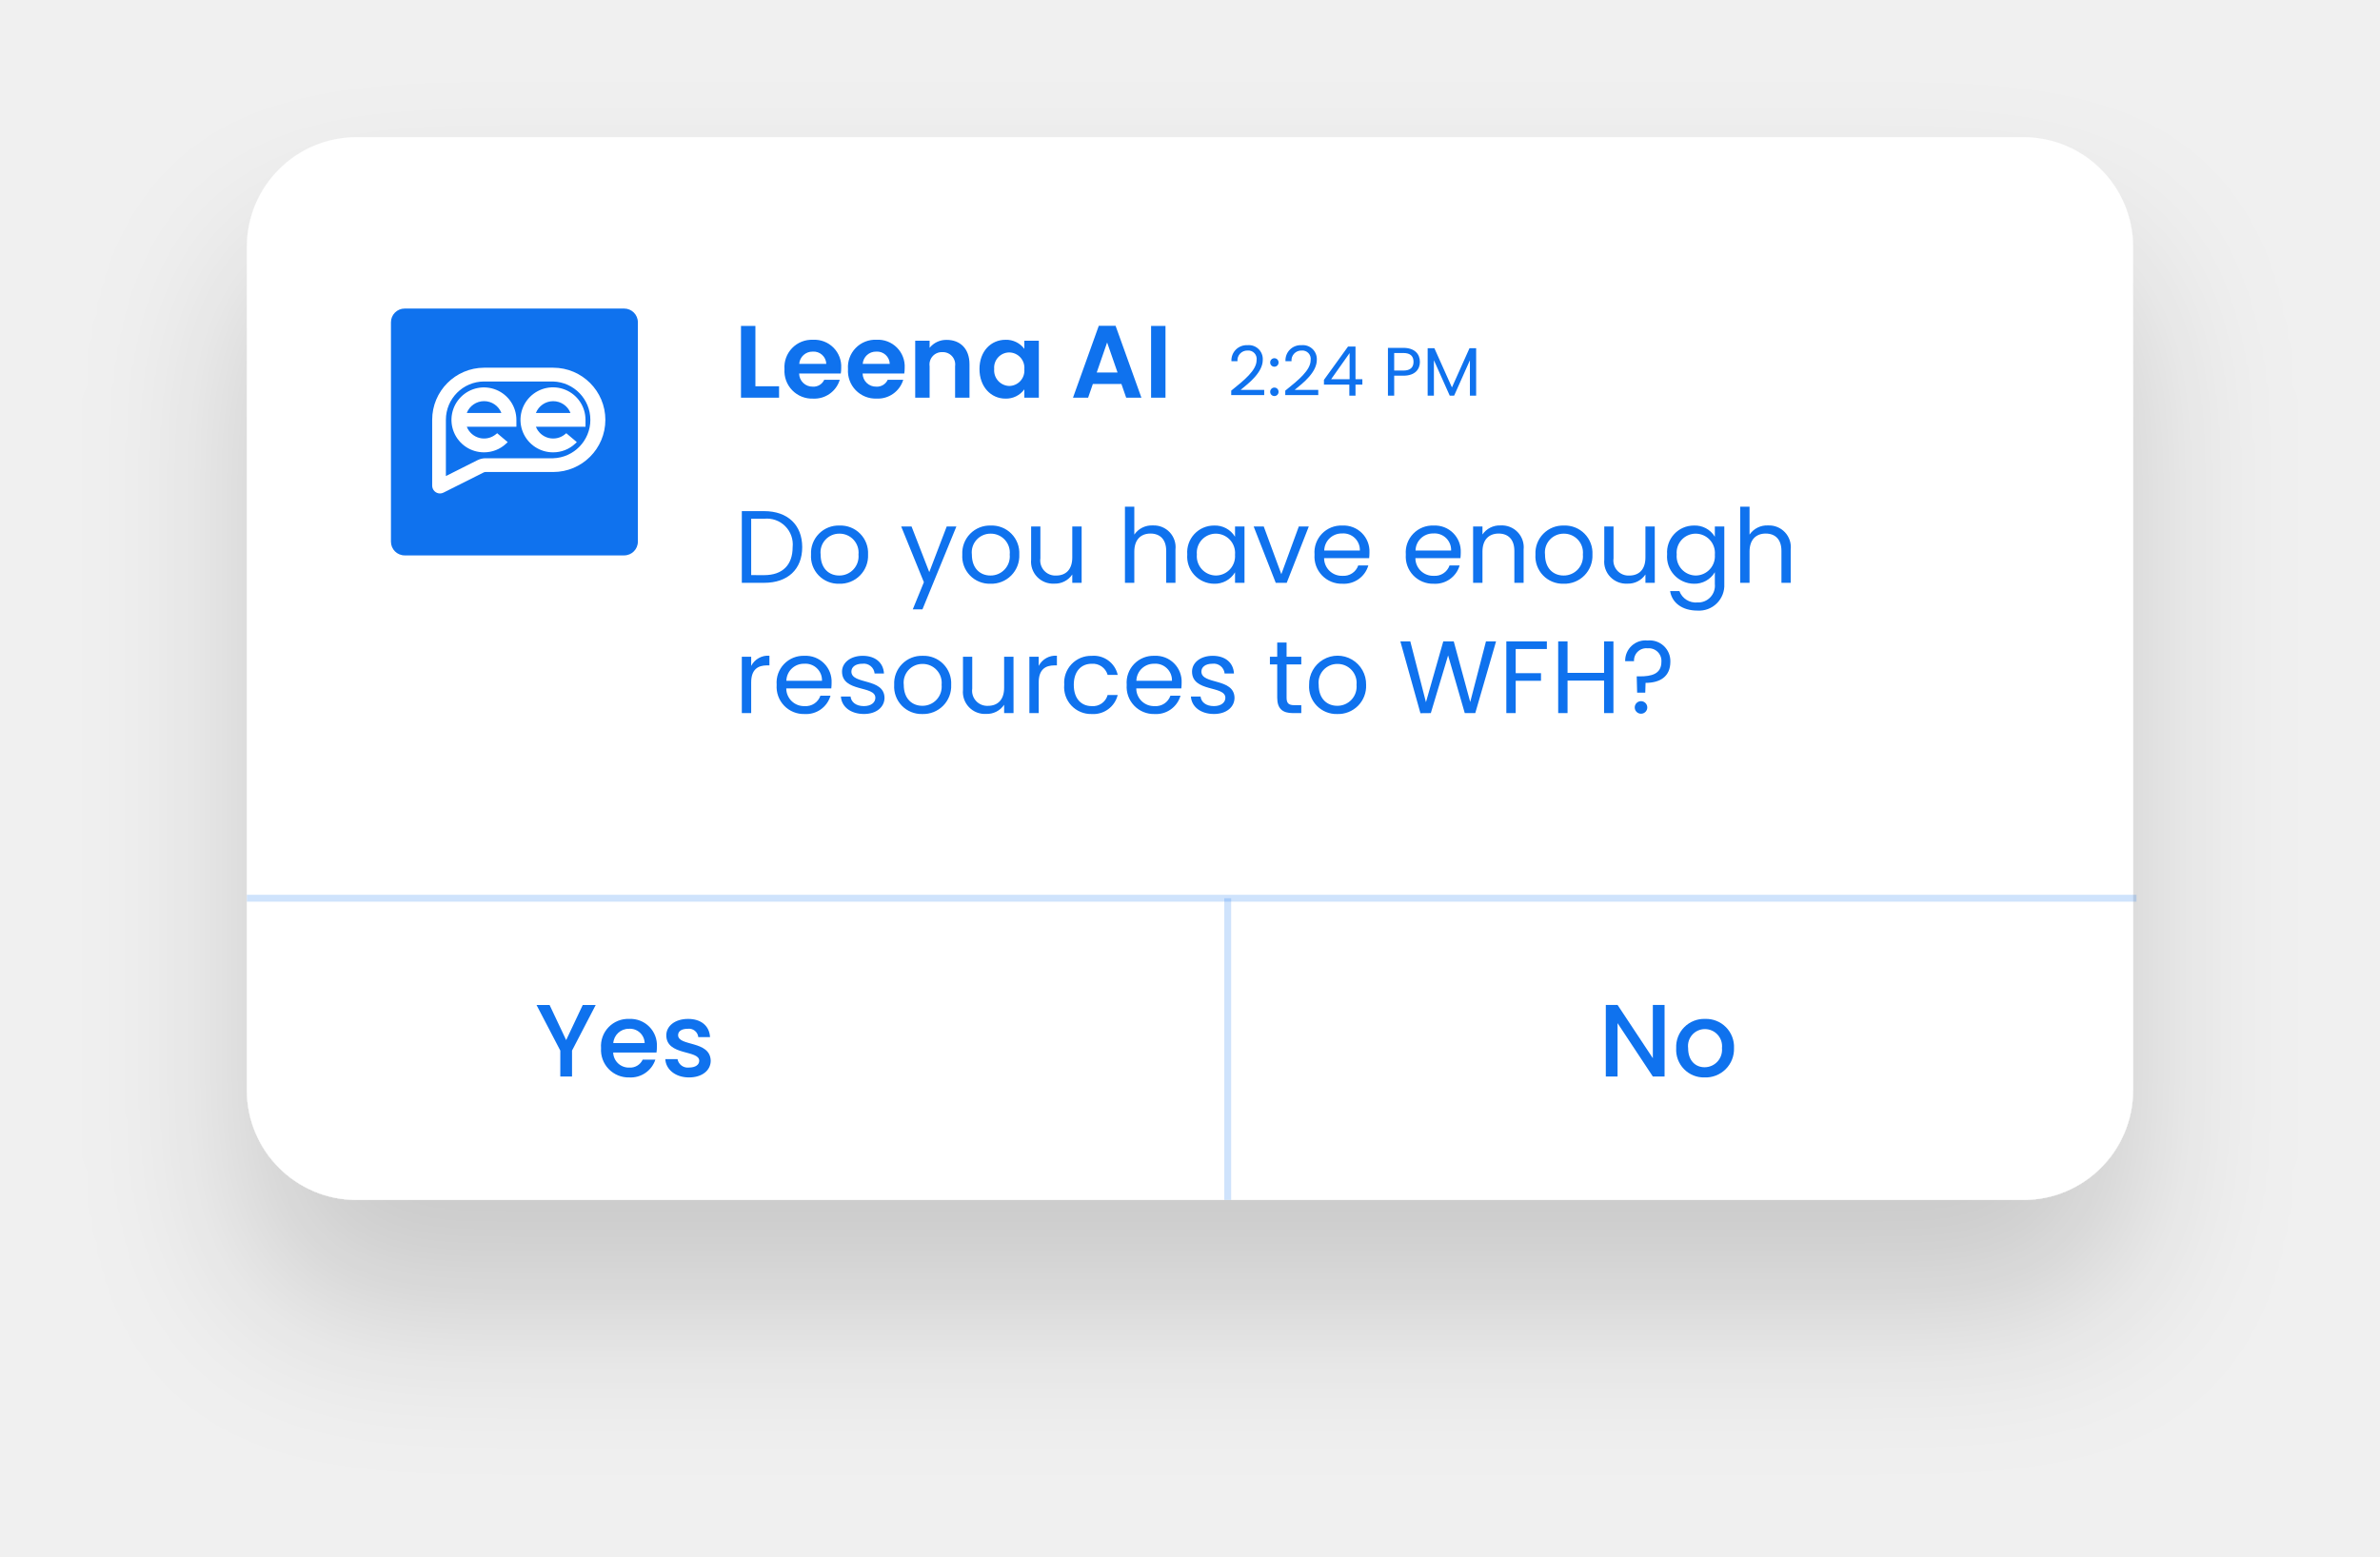
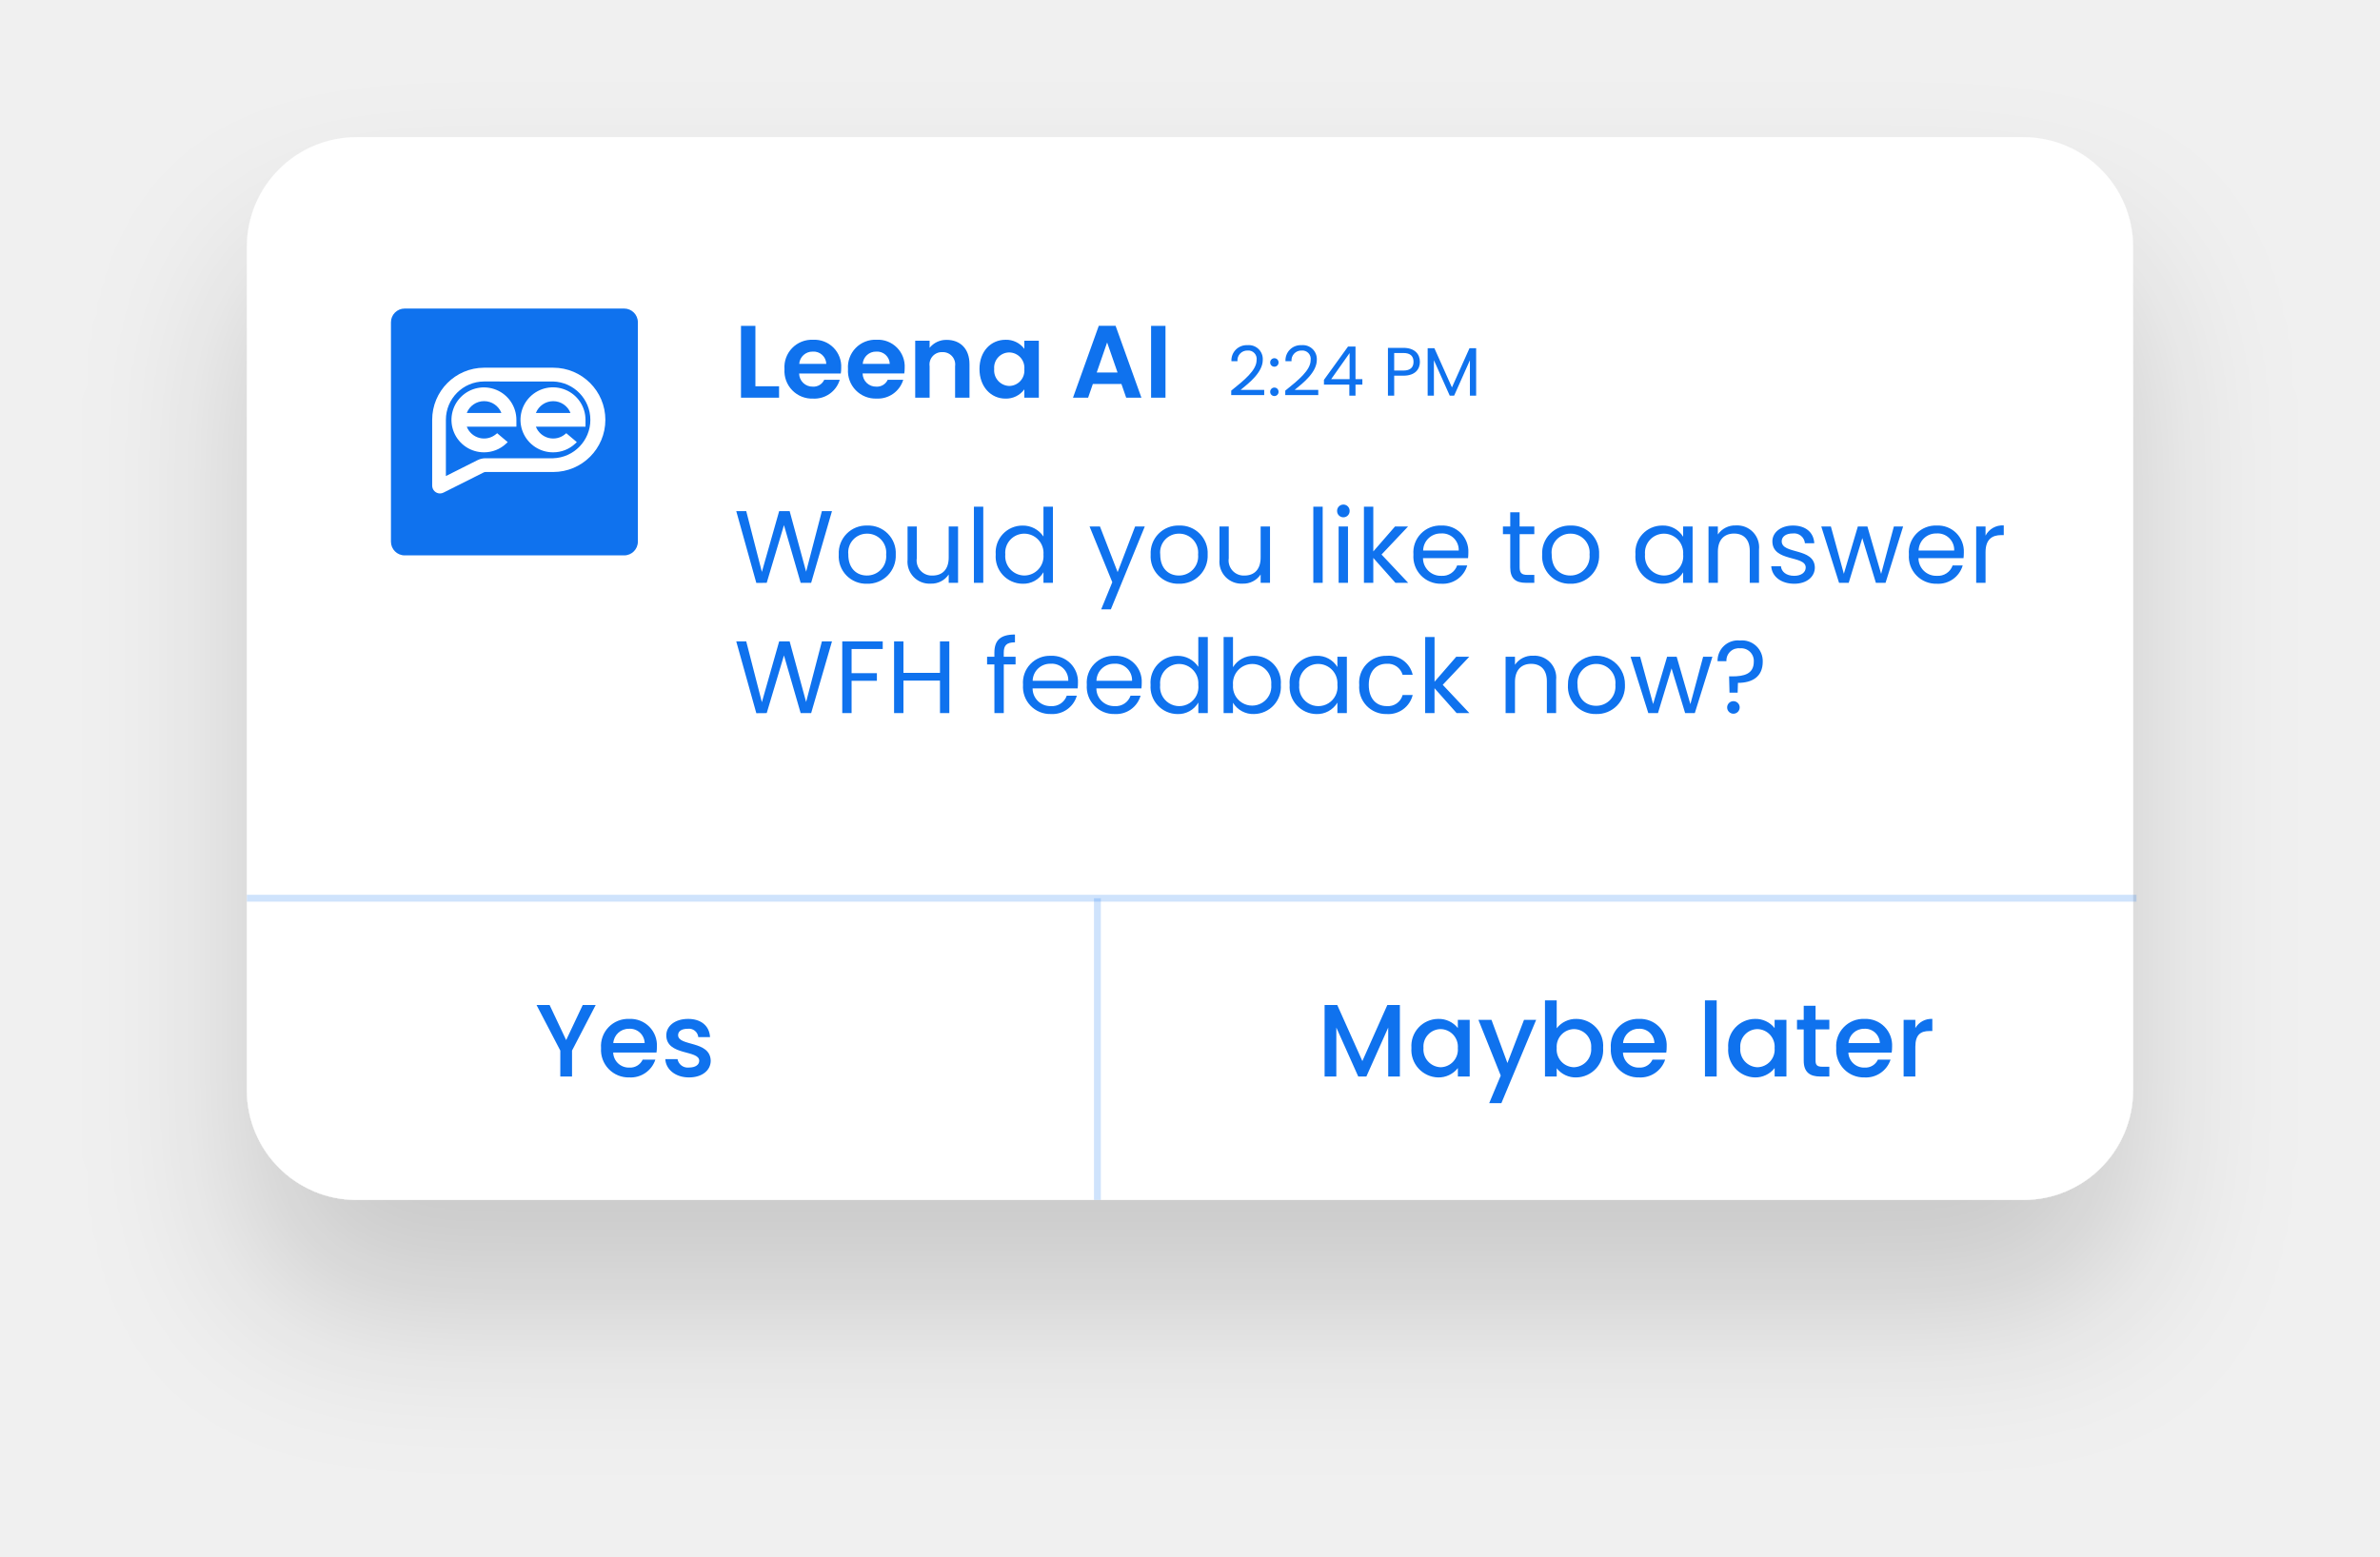
<svg xmlns="http://www.w3.org/2000/svg" width="347" height="227" viewBox="0 0 347 227">
  <defs>
    <filter id="a" x="0" y="0" width="347" height="227" filterUnits="userSpaceOnUse">
      <feOffset dy="16" input="SourceAlpha" />
      <feGaussianBlur stdDeviation="12" result="b" />
      <feFlood flood-opacity="0.161" />
      <feComposite operator="in" in2="b" />
      <feComposite in="SourceGraphic" />
    </filter>
  </defs>
-   <g transform="translate(36.357 2.362)">
+   <g transform="translate(36.357 2.361)">
    <g transform="matrix(1, 0, 0, 1, -36.36, -2.36)" filter="url(#a)">
      <rect width="275" height="155" rx="16" transform="translate(36 20)" fill="#fff" />
    </g>
-     <path d="M4.41-10.455H1.155V0H4.41C7.845,0,9.96-1.965,9.96-5.2S7.845-10.455,4.41-10.455ZM2.52-1.125v-8.22H4.41A3.771,3.771,0,0,1,8.565-5.2c0,2.55-1.425,4.08-4.155,4.08Zm17.04-3A4.012,4.012,0,0,0,15.4-8.355a4.02,4.02,0,0,0-4.155,4.23A3.991,3.991,0,0,0,15.345.135,4.076,4.076,0,0,0,19.56-4.125Zm-6.915,0A2.725,2.725,0,0,1,15.39-7.17a2.762,2.762,0,0,1,2.775,3.045,2.791,2.791,0,0,1-2.82,3.06C13.92-1.065,12.645-2.04,12.645-4.125ZM28.485-1.56,25.9-8.22H24.39L27.7-.09l-1.62,3.96h1.41l4.95-12.09h-1.41ZM41.61-4.125a4.012,4.012,0,0,0-4.155-4.23A4.02,4.02,0,0,0,33.3-4.125,3.991,3.991,0,0,0,37.4.135,4.076,4.076,0,0,0,41.61-4.125Zm-6.915,0A2.725,2.725,0,0,1,37.44-7.17a2.762,2.762,0,0,1,2.775,3.045,2.791,2.791,0,0,1-2.82,3.06C35.97-1.065,34.695-2.04,34.695-4.125ZM50.7-8.22H49.335V-3.7c0,1.77-.945,2.64-2.355,2.64a2.2,2.2,0,0,1-2.295-2.52V-8.22h-1.35V-3.4A3.207,3.207,0,0,0,46.71.12a3.022,3.022,0,0,0,2.625-1.335V0H50.7ZM57.015,0H58.38V-4.545c0-1.77.96-2.64,2.355-2.64S63.03-6.33,63.03-4.65V0h1.35V-4.845A3.171,3.171,0,0,0,61.1-8.37,3.093,3.093,0,0,0,58.38-7.035V-11.1H57.015ZM66.1-4.14A3.953,3.953,0,0,0,69.99.135,3.433,3.433,0,0,0,73.065-1.53V0h1.38V-8.22h-1.38v1.5A3.411,3.411,0,0,0,70-8.355,3.9,3.9,0,0,0,66.1-4.14Zm6.96.015a2.813,2.813,0,0,1-2.79,3.06A2.815,2.815,0,0,1,67.5-4.14a2.775,2.775,0,0,1,2.775-3.03A2.816,2.816,0,0,1,73.065-4.125ZM75.78-8.22,79,0H80.6L83.82-8.22H82.365l-2.55,6.96L77.25-8.22ZM88.665-7.2a2.412,2.412,0,0,1,2.6,2.49H86.07A2.546,2.546,0,0,1,88.665-7.2ZM92.5-2.535h-1.47a2.259,2.259,0,0,1-2.31,1.515,2.584,2.584,0,0,1-2.67-2.58h6.57a7.4,7.4,0,0,0,.045-.825,3.768,3.768,0,0,0-3.945-3.93,3.911,3.911,0,0,0-4.065,4.23A3.96,3.96,0,0,0,88.725.135,3.7,3.7,0,0,0,92.5-2.535ZM101.97-7.2a2.412,2.412,0,0,1,2.6,2.49h-5.19A2.546,2.546,0,0,1,101.97-7.2Zm3.84,4.665h-1.47a2.259,2.259,0,0,1-2.31,1.515A2.584,2.584,0,0,1,99.36-3.6h6.57a7.4,7.4,0,0,0,.045-.825,3.768,3.768,0,0,0-3.945-3.93,3.911,3.911,0,0,0-4.065,4.23A3.96,3.96,0,0,0,102.03.135,3.7,3.7,0,0,0,105.81-2.535ZM113.79,0h1.35V-4.845a3.189,3.189,0,0,0-3.36-3.525,3.037,3.037,0,0,0-2.64,1.32V-8.22h-1.365V0h1.365V-4.545c0-1.77.96-2.64,2.355-2.64s2.295.855,2.295,2.535Zm11.385-4.125a4.012,4.012,0,0,0-4.155-4.23,4.02,4.02,0,0,0-4.155,4.23,3.991,3.991,0,0,0,4.1,4.26A4.076,4.076,0,0,0,125.175-4.125Zm-6.915,0a2.725,2.725,0,0,1,2.745-3.045,2.762,2.762,0,0,1,2.775,3.045,2.791,2.791,0,0,1-2.82,3.06C119.535-1.065,118.26-2.04,118.26-4.125Zm16-4.095H132.9V-3.7c0,1.77-.945,2.64-2.355,2.64a2.2,2.2,0,0,1-2.295-2.52V-8.22H126.9V-3.4A3.207,3.207,0,0,0,130.275.12,3.022,3.022,0,0,0,132.9-1.215V0h1.365Zm1.8,4.08a3.956,3.956,0,0,0,3.9,4.275,3.435,3.435,0,0,0,3.06-1.68V.18a2.44,2.44,0,0,1-2.55,2.685A2.552,2.552,0,0,1,137.85,1.2H136.5c.27,1.755,1.815,2.85,3.975,2.85A3.685,3.685,0,0,0,144.4.18v-8.4h-1.38v1.5a3.388,3.388,0,0,0-3.06-1.635A3.9,3.9,0,0,0,136.065-4.14Zm6.96.015a2.813,2.813,0,0,1-2.79,3.06A2.815,2.815,0,0,1,137.46-4.14a2.775,2.775,0,0,1,2.775-3.03A2.816,2.816,0,0,1,143.025-4.125ZM146.715,0h1.365V-4.545c0-1.77.96-2.64,2.355-2.64s2.295.855,2.295,2.535V0h1.35V-4.845a3.171,3.171,0,0,0-3.285-3.525,3.093,3.093,0,0,0-2.715,1.335V-11.1h-1.365ZM2.52,14.53c0-1.9.99-2.49,2.3-2.49h.36V10.63A2.768,2.768,0,0,0,2.52,12.115V10.78H1.155V19H2.52Zm7.725-2.73a2.412,2.412,0,0,1,2.6,2.49H7.65A2.546,2.546,0,0,1,10.245,11.8Zm3.84,4.665h-1.47a2.259,2.259,0,0,1-2.31,1.515,2.584,2.584,0,0,1-2.67-2.58H14.2a7.4,7.4,0,0,0,.045-.825,3.768,3.768,0,0,0-3.945-3.93,3.911,3.911,0,0,0-4.065,4.23,3.96,3.96,0,0,0,4.065,4.26A3.7,3.7,0,0,0,14.085,16.465Zm7.875.3c-.06-2.94-4.83-1.875-4.83-3.825,0-.66.6-1.14,1.6-1.14a1.581,1.581,0,0,1,1.785,1.425h1.365c-.09-1.605-1.29-2.58-3.1-2.58s-3.015,1.035-3.015,2.295c0,3.06,4.86,1.995,4.86,3.825,0,.675-.6,1.215-1.68,1.215-1.155,0-1.86-.6-1.935-1.4H15.6c.09,1.5,1.44,2.55,3.36,2.55C20.775,19.135,21.96,18.115,21.96,16.765Zm9.72-1.89a4.012,4.012,0,0,0-4.155-4.23,4.02,4.02,0,0,0-4.155,4.23,3.991,3.991,0,0,0,4.095,4.26A4.076,4.076,0,0,0,31.68,14.875Zm-6.915,0A2.725,2.725,0,0,1,27.51,11.83a2.762,2.762,0,0,1,2.775,3.045,2.791,2.791,0,0,1-2.82,3.06C26.04,17.935,24.765,16.96,24.765,14.875Zm16-4.095H39.4V15.3c0,1.77-.945,2.64-2.355,2.64a2.2,2.2,0,0,1-2.295-2.52V10.78H33.4V15.6A3.207,3.207,0,0,0,36.78,19.12,3.022,3.022,0,0,0,39.4,17.785V19H40.77Zm3.675,3.75c0-1.9.99-2.49,2.295-2.49h.36V10.63a2.768,2.768,0,0,0-2.655,1.485V10.78H43.08V19h1.365Zm3.72.345a3.915,3.915,0,0,0,4.005,4.26,3.656,3.656,0,0,0,3.795-2.775h-1.47a2.205,2.205,0,0,1-2.325,1.62c-1.5,0-2.61-1.065-2.61-3.1,0-2.01,1.11-3.075,2.61-3.075a2.239,2.239,0,0,1,2.325,1.62h1.47a3.572,3.572,0,0,0-3.795-2.775A3.905,3.905,0,0,0,48.165,14.875ZM61.275,11.8a2.412,2.412,0,0,1,2.595,2.49H58.68A2.546,2.546,0,0,1,61.275,11.8Zm3.84,4.665h-1.47a2.259,2.259,0,0,1-2.31,1.515,2.584,2.584,0,0,1-2.67-2.58h6.57a7.4,7.4,0,0,0,.045-.825,3.768,3.768,0,0,0-3.945-3.93,3.911,3.911,0,0,0-4.065,4.23,3.96,3.96,0,0,0,4.065,4.26A3.7,3.7,0,0,0,65.115,16.465Zm7.875.3c-.06-2.94-4.83-1.875-4.83-3.825,0-.66.6-1.14,1.6-1.14a1.581,1.581,0,0,1,1.785,1.425h1.365c-.09-1.605-1.29-2.58-3.1-2.58-1.83,0-3.015,1.035-3.015,2.295,0,3.06,4.86,1.995,4.86,3.825,0,.675-.6,1.215-1.68,1.215-1.155,0-1.86-.6-1.935-1.4H66.63c.09,1.5,1.44,2.55,3.36,2.55C71.805,19.135,72.99,18.115,72.99,16.765Zm6.225-.015c0,1.65.825,2.25,2.28,2.25h1.23V17.845H81.72c-.84,0-1.14-.285-1.14-1.095V11.905h2.145V10.78H80.58V8.71H79.215v2.07H78.15v1.125h1.065Zm12.96-1.875a4.156,4.156,0,1,0-8.31,0,3.991,3.991,0,0,0,4.1,4.26A4.076,4.076,0,0,0,92.175,14.875Zm-6.915,0a2.725,2.725,0,0,1,2.745-3.045,2.762,2.762,0,0,1,2.775,3.045,2.791,2.791,0,0,1-2.82,3.06C86.535,17.935,85.26,16.96,85.26,14.875Zm14.835,4.14L101.61,19l2.52-8.415L106.56,19h1.53l3.03-10.455h-1.47l-2.295,8.835-2.4-8.835h-1.53L100.9,17.41l-2.28-8.865H97.17ZM112.62,19h1.365V14.29h3.69V13.18h-3.69V9.655h4.545V8.545h-5.91Zm14.25,0h1.365V8.545H126.87v4.59h-5.325V8.545H120.18V19h1.365V14.26h5.325Zm3.075-7.575h1.29A1.791,1.791,0,0,1,133.23,9.55a1.839,1.839,0,0,1,2,1.95c0,1.815-1.455,2.145-3.165,2.145h-.435l.06,2.37h1.185l.045-1.425c2.1,0,3.615-.9,3.615-3.09a3.016,3.016,0,0,0-3.315-3.09A2.963,2.963,0,0,0,129.945,11.425Zm3.225,6.735a.915.915,0,1,0-.9.93A.91.91,0,0,0,133.17,18.16Z" transform="translate(70.644 82.638)" fill="#0f72ee" />
    <path d="M1.035-10.47V0h5.55V-1.665H3.135V-10.47ZM11.49-6.72a1.846,1.846,0,0,1,1.98,1.785H9.525A1.93,1.93,0,0,1,11.49-6.72Zm3.945,4.11H13.17a1.712,1.712,0,0,1-1.665,1A1.944,1.944,0,0,1,9.51-3.525h6.075a4.908,4.908,0,0,0,.06-.81,3.9,3.9,0,0,0-4.1-4.11,3.993,3.993,0,0,0-4.17,4.29A4.025,4.025,0,0,0,11.55.135,3.862,3.862,0,0,0,15.435-2.61Zm5.31-4.11a1.846,1.846,0,0,1,1.98,1.785H18.78A1.93,1.93,0,0,1,20.745-6.72ZM24.69-2.61H22.425a1.712,1.712,0,0,1-1.665,1,1.944,1.944,0,0,1-1.995-1.92H24.84a4.909,4.909,0,0,0,.06-.81,3.9,3.9,0,0,0-4.095-4.11,3.993,3.993,0,0,0-4.17,4.29,4.025,4.025,0,0,0,4.17,4.29A3.862,3.862,0,0,0,24.69-2.61ZM32.25,0h2.1V-4.875c0-2.295-1.38-3.555-3.315-3.555a3.1,3.1,0,0,0-2.5,1.155V-8.31h-2.1V0h2.1V-4.59a1.8,1.8,0,0,1,1.875-2.055A1.8,1.8,0,0,1,32.25-4.59Zm3.555-4.185c0,2.6,1.68,4.32,3.78,4.32a3.277,3.277,0,0,0,2.76-1.35V0H44.46V-8.31H42.345v1.185A3.286,3.286,0,0,0,39.6-8.445C37.485-8.445,35.805-6.78,35.805-4.185Zm6.54.03A2.237,2.237,0,0,1,40.14-1.71a2.271,2.271,0,0,1-2.19-2.475A2.216,2.216,0,0,1,40.14-6.6,2.237,2.237,0,0,1,42.345-4.155ZM57.195,0h2.22L55.65-10.485H53.2L49.44,0h2.205l.69-2H56.5Zm-1.26-3.675H52.9l1.515-4.38ZM60.825,0h2.1V-10.47h-2.1Z" transform="translate(70.644 55.638)" fill="#0f72ee" />
    <path d="M.51-.08H5.32V-.84H1.88C3.17-1.89,5.11-3.42,5.11-5.22A2.034,2.034,0,0,0,2.87-7.36,2.215,2.215,0,0,0,.54-5.02h.88A1.429,1.429,0,0,1,2.88-6.58a1.221,1.221,0,0,1,1.33,1.4c0,1.48-1.8,2.92-3.7,4.45Zm6.9-.48a.606.606,0,0,0-.6-.62.611.611,0,0,0-.62.62.611.611,0,0,0,.62.62A.606.606,0,0,0,7.41-.56Zm0-4.28a.606.606,0,0,0-.6-.62.611.611,0,0,0-.62.62.611.611,0,0,0,.62.62A.606.606,0,0,0,7.41-4.84ZM8.39-.08H13.2V-.84H9.76c1.29-1.05,3.23-2.58,3.23-4.38a2.034,2.034,0,0,0-2.24-2.14A2.215,2.215,0,0,0,8.42-5.02H9.3a1.429,1.429,0,0,1,1.46-1.56,1.221,1.221,0,0,1,1.33,1.4c0,1.48-1.8,2.92-3.7,4.45ZM17.73,0h.9V-1.61h1V-2.4h-1V-7.16H17.54L14.03-2.3v.69h3.7ZM15.08-2.4l2.69-3.81V-2.4Zm9.19-1.26V-6.22h1.34c1.04,0,1.48.48,1.48,1.29,0,.78-.44,1.27-1.48,1.27Zm3.75-1.27c0-1.14-.77-2.04-2.41-2.04H23.36V0h.91V-2.91h1.34C27.34-2.91,28.02-3.87,28.02-4.93ZM29.15,0h.91V-5.17L32.37,0h.64l2.3-5.16V0h.91V-6.92h-.97L32.69-1.2,30.13-6.92h-.98Z" transform="translate(142.643 55.341)" fill="#0f72ee" />
    <line x2="275.5" transform="translate(-0.356 128.638)" fill="none" stroke="#0f72ee" stroke-width="1" opacity="0.2" />
-     <line y2="44" transform="translate(142.644 128.638)" fill="none" stroke="#0f72ee" stroke-width="1" opacity="0.2" />
+     <line y2="44" transform="translate(123.644 128.638)" fill="none" stroke="#0f72ee" stroke-width="1" opacity="0.2" />
    <path d="M3.69-3.78V0H5.4V-3.78l3.45-6.645H6.96L4.545-5.31,2.13-10.425H.225Zm9.99-3.18a2.146,2.146,0,0,1,2.31,2.085H11.415A2.251,2.251,0,0,1,13.68-6.96Zm3.87,4.5H15.7A2,2,0,0,1,13.755-1.3,2.274,2.274,0,0,1,11.4-3.495h6.315a5.275,5.275,0,0,0,.06-.84A3.854,3.854,0,0,0,13.755-8.4,3.958,3.958,0,0,0,9.63-4.14,4.01,4.01,0,0,0,13.755.135,3.777,3.777,0,0,0,17.55-2.46Zm8.07.15c-.09-2.985-4.755-2.055-4.755-3.72,0-.555.48-.93,1.4-.93a1.367,1.367,0,0,1,1.545,1.215h1.71c-.09-1.65-1.32-2.655-3.195-2.655-1.95,0-3.18,1.065-3.18,2.385,0,3.03,4.8,2.1,4.8,3.72,0,.57-.525.99-1.515.99a1.508,1.508,0,0,1-1.65-1.23H19c.075,1.5,1.47,2.67,3.45,2.67C24.4.135,25.62-.915,25.62-2.31Z" transform="translate(41.644 154.638)" fill="#0f72ee" />
-     <path d="M7.98-10.44v7.77L2.835-10.44H1.125V0h1.71V-7.785L7.98,0H9.69V-10.44Zm11.835,6.3A4.076,4.076,0,0,0,15.6-8.4a4.076,4.076,0,0,0-4.215,4.26A4.03,4.03,0,0,0,15.525.135,4.14,4.14,0,0,0,19.815-4.14Zm-6.69,0A2.462,2.462,0,0,1,15.57-6.915,2.5,2.5,0,0,1,18.06-4.14a2.546,2.546,0,0,1-2.535,2.79C14.235-1.35,13.125-2.265,13.125-4.14Z" transform="translate(196.644 154.638)" fill="#0f72ee" />
+     <path d="M3.27.015,4.785,0,7.3-8.415,9.735,0h1.53L14.3-10.455h-1.47L10.53-1.62l-2.4-8.835H6.6L4.08-1.59,1.8-10.455H.345ZM23.6-4.125a4.012,4.012,0,0,0-4.155-4.23,4.02,4.02,0,0,0-4.155,4.23,3.991,3.991,0,0,0,4.1,4.26A4.076,4.076,0,0,0,23.6-4.125Zm-6.915,0A2.725,2.725,0,0,1,19.425-7.17,2.762,2.762,0,0,1,22.2-4.125a2.791,2.791,0,0,1-2.82,3.06C17.955-1.065,16.68-2.04,16.68-4.125ZM32.685-8.22H31.32V-3.7c0,1.77-.945,2.64-2.355,2.64a2.2,2.2,0,0,1-2.3-2.52V-8.22H25.32V-3.4A3.207,3.207,0,0,0,28.695.12,3.022,3.022,0,0,0,31.32-1.215V0h1.365ZM34.995,0H36.36V-11.1H34.995Zm3.18-4.14a3.956,3.956,0,0,0,3.9,4.275,3.376,3.376,0,0,0,3.06-1.68V0h1.38V-11.1h-1.38v4.35a3.585,3.585,0,0,0-3.045-1.6A3.9,3.9,0,0,0,38.175-4.14Zm6.96.015a2.813,2.813,0,0,1-2.79,3.06A2.815,2.815,0,0,1,39.57-4.14a2.775,2.775,0,0,1,2.775-3.03A2.816,2.816,0,0,1,45.135-4.125ZM55.95-1.56,53.37-8.22H51.855L55.17-.09,53.55,3.87h1.41L59.91-8.22H58.5ZM69.075-4.125a4.012,4.012,0,0,0-4.155-4.23,4.02,4.02,0,0,0-4.155,4.23,3.991,3.991,0,0,0,4.1,4.26A4.076,4.076,0,0,0,69.075-4.125Zm-6.915,0A2.725,2.725,0,0,1,64.9-7.17,2.762,2.762,0,0,1,67.68-4.125a2.791,2.791,0,0,1-2.82,3.06C63.435-1.065,62.16-2.04,62.16-4.125ZM78.165-8.22H76.8V-3.7c0,1.77-.945,2.64-2.355,2.64a2.2,2.2,0,0,1-2.295-2.52V-8.22H70.8V-3.4A3.207,3.207,0,0,0,74.175.12,3.022,3.022,0,0,0,76.8-1.215V0h1.365ZM84.48,0h1.365V-11.1H84.48Zm3.69,0h1.365V-8.22H88.17Zm.705-9.555a.91.91,0,0,0,.9-.93.91.91,0,0,0-.9-.93.916.916,0,0,0-.93.93A.916.916,0,0,0,88.875-9.555ZM91.86,0h1.365V-3.63L96.45,0h1.86L94.425-4.125l3.87-4.095h-1.9L93.225-4.575V-11.1H91.86Zm11.22-7.2a2.412,2.412,0,0,1,2.6,2.49h-5.19A2.546,2.546,0,0,1,103.08-7.2Zm3.84,4.665h-1.47a2.259,2.259,0,0,1-2.31,1.515,2.584,2.584,0,0,1-2.67-2.58h6.57a7.4,7.4,0,0,0,.045-.825,3.768,3.768,0,0,0-3.945-3.93,3.911,3.911,0,0,0-4.065,4.23A3.96,3.96,0,0,0,103.14.135,3.7,3.7,0,0,0,106.92-2.535Zm6.27.285c0,1.65.825,2.25,2.28,2.25h1.23V-1.155h-1c-.84,0-1.14-.285-1.14-1.1V-7.095H116.7V-8.22h-2.145v-2.07H113.19v2.07h-1.065v1.125h1.065Zm12.96-1.875A4.012,4.012,0,0,0,122-8.355a4.02,4.02,0,0,0-4.155,4.23,3.991,3.991,0,0,0,4.1,4.26A4.076,4.076,0,0,0,126.15-4.125Zm-6.915,0A2.725,2.725,0,0,1,121.98-7.17a2.762,2.762,0,0,1,2.775,3.045,2.791,2.791,0,0,1-2.82,3.06C120.51-1.065,119.235-2.04,119.235-4.125Zm12.21-.015A3.953,3.953,0,0,0,135.33.135,3.433,3.433,0,0,0,138.4-1.53V0h1.38V-8.22H138.4v1.5a3.411,3.411,0,0,0-3.06-1.635A3.9,3.9,0,0,0,131.445-4.14Zm6.96.015a2.813,2.813,0,0,1-2.79,3.06A2.815,2.815,0,0,1,132.84-4.14a2.775,2.775,0,0,1,2.775-3.03A2.816,2.816,0,0,1,138.4-4.125ZM148.11,0h1.35V-4.845A3.189,3.189,0,0,0,146.1-8.37a3.037,3.037,0,0,0-2.64,1.32V-8.22H142.1V0h1.365V-4.545c0-1.77.96-2.64,2.355-2.64s2.295.855,2.295,2.535ZM157.6-2.235c-.06-2.94-4.83-1.875-4.83-3.825,0-.66.6-1.14,1.6-1.14a1.581,1.581,0,0,1,1.785,1.425h1.365c-.09-1.605-1.29-2.58-3.105-2.58S151.41-7.32,151.41-6.06c0,3.06,4.86,2,4.86,3.825,0,.675-.6,1.215-1.68,1.215-1.155,0-1.86-.6-1.935-1.395h-1.41c.09,1.5,1.44,2.55,3.36,2.55C156.42.135,157.6-.885,157.6-2.235ZM161.13,0h1.41l1.98-6.525L166.5,0h1.41l2.565-8.22h-1.35L167.265-1.3l-2-6.915h-1.395l-2.04,6.9-1.89-6.9h-1.4Zm14.19-7.2a2.412,2.412,0,0,1,2.6,2.49h-5.19A2.546,2.546,0,0,1,175.32-7.2Zm3.84,4.665h-1.47a2.259,2.259,0,0,1-2.31,1.515,2.584,2.584,0,0,1-2.67-2.58h6.57a7.4,7.4,0,0,0,.045-.825,3.768,3.768,0,0,0-3.945-3.93,3.911,3.911,0,0,0-4.065,4.23A3.96,3.96,0,0,0,175.38.135,3.7,3.7,0,0,0,179.16-2.535Zm3.33-1.935c0-1.9.99-2.49,2.295-2.49h.36V-8.37a2.768,2.768,0,0,0-2.655,1.485V-8.22h-1.365V0h1.365ZM3.27,19.015,4.785,19,7.3,10.585,9.735,19h1.53L14.3,8.545h-1.47l-2.3,8.835L8.13,8.545H6.6L4.08,17.41,1.8,8.545H.345ZM15.8,19H17.16V14.29h3.69V13.18H17.16V9.655H21.7V8.545H15.8Zm14.25,0H31.41V8.545H30.045v4.59H24.72V8.545H23.355V19H24.72V14.26h5.325Zm7.935,0h1.365V11.905H41.07V10.78H39.345v-.585c0-1.065.4-1.515,1.635-1.515V7.54c-2.1,0-3,.825-3,2.655v.585H36.915v1.125H37.98Zm8.175-7.2a2.412,2.412,0,0,1,2.595,2.49H43.56A2.546,2.546,0,0,1,46.155,11.8ZM50,16.465h-1.47a2.259,2.259,0,0,1-2.31,1.515,2.584,2.584,0,0,1-2.67-2.58h6.57a7.4,7.4,0,0,0,.045-.825,3.768,3.768,0,0,0-3.945-3.93,3.911,3.911,0,0,0-4.065,4.23,3.96,3.96,0,0,0,4.065,4.26A3.7,3.7,0,0,0,50,16.465Zm5.46-4.665a2.412,2.412,0,0,1,2.595,2.49H52.86A2.546,2.546,0,0,1,55.455,11.8Zm3.84,4.665h-1.47a2.259,2.259,0,0,1-2.31,1.515,2.584,2.584,0,0,1-2.67-2.58h6.57a7.4,7.4,0,0,0,.045-.825,3.768,3.768,0,0,0-3.945-3.93,3.911,3.911,0,0,0-4.065,4.23,3.96,3.96,0,0,0,4.065,4.26A3.7,3.7,0,0,0,59.295,16.465Zm1.455-1.6a3.956,3.956,0,0,0,3.9,4.275,3.376,3.376,0,0,0,3.06-1.68V19h1.38V7.9H67.71v4.35a3.585,3.585,0,0,0-3.045-1.6A3.9,3.9,0,0,0,60.75,14.86Zm6.96.015a2.8,2.8,0,1,1-5.565-.015,2.775,2.775,0,0,1,2.775-3.03A2.816,2.816,0,0,1,67.71,14.875Zm5.055-2.565V7.9H71.4V19h1.365V17.485a3.43,3.43,0,0,0,3.075,1.65,3.956,3.956,0,0,0,3.9-4.275,3.887,3.887,0,0,0-3.9-4.215A3.482,3.482,0,0,0,72.765,12.31Zm5.58,2.55a2.8,2.8,0,1,1-5.58.015,2.825,2.825,0,0,1,2.79-3.045A2.778,2.778,0,0,1,78.345,14.86Zm2.685,0a3.953,3.953,0,0,0,3.885,4.275A3.433,3.433,0,0,0,87.99,17.47V19h1.38V10.78H87.99v1.5a3.411,3.411,0,0,0-3.06-1.635A3.9,3.9,0,0,0,81.03,14.86Zm6.96.015a2.8,2.8,0,1,1-5.565-.015A2.775,2.775,0,0,1,85.2,11.83,2.816,2.816,0,0,1,87.99,14.875Zm3.18,0a3.915,3.915,0,0,0,4.005,4.26A3.656,3.656,0,0,0,98.97,16.36H97.5a2.205,2.205,0,0,1-2.325,1.62c-1.5,0-2.61-1.065-2.61-3.1,0-2.01,1.11-3.075,2.61-3.075A2.239,2.239,0,0,1,97.5,13.42h1.47a3.572,3.572,0,0,0-3.795-2.775A3.905,3.905,0,0,0,91.17,14.875ZM100.785,19h1.365V15.37L105.375,19h1.86l-3.885-4.125,3.87-4.095h-1.9l-3.165,3.645V7.9h-1.365Zm17.745,0h1.35V14.155a3.189,3.189,0,0,0-3.36-3.525,3.037,3.037,0,0,0-2.64,1.32V10.78h-1.365V19h1.365V14.455c0-1.77.96-2.64,2.355-2.64s2.295.855,2.295,2.535Zm11.385-4.125a4.156,4.156,0,1,0-8.31,0,3.991,3.991,0,0,0,4.1,4.26A4.076,4.076,0,0,0,129.915,14.875Zm-6.915,0a2.725,2.725,0,0,1,2.745-3.045,2.762,2.762,0,0,1,2.775,3.045,2.791,2.791,0,0,1-2.82,3.06C124.275,17.935,123,16.96,123,14.875ZM133.32,19h1.41l1.98-6.525L138.69,19h1.41l2.565-8.22h-1.35l-1.86,6.915-2-6.915h-1.395l-2.04,6.9-1.89-6.9h-1.4Zm10.1-7.575h1.29A1.791,1.791,0,0,1,146.7,9.55a1.839,1.839,0,0,1,2,1.95c0,1.815-1.455,2.145-3.165,2.145H145.1l.06,2.37h1.185l.045-1.425c2.1,0,3.615-.9,3.615-3.09a3.016,3.016,0,0,0-3.315-3.09A2.963,2.963,0,0,0,143.415,11.425Zm3.225,6.735a.915.915,0,1,0-.9.93A.91.91,0,0,0,146.64,18.16Z" transform="translate(70.643 82.639)" fill="#0f72ee" />
+     <path d="M1.125,0h1.71V-7.14L6.03,0H7.215L10.4-7.14V0H12.1V-10.425h-1.83L6.63-2.25,2.97-10.425H1.125Zm12.66-4.17A4,4,0,0,0,17.655.135a3.557,3.557,0,0,0,2.9-1.365V0h1.725V-8.265H20.55v1.2A3.518,3.518,0,0,0,17.685-8.4,3.934,3.934,0,0,0,13.785-4.17Zm6.765.03a2.568,2.568,0,0,1-2.5,2.79A2.6,2.6,0,0,1,15.54-4.17a2.536,2.536,0,0,1,2.505-2.745A2.563,2.563,0,0,1,20.55-4.14Zm7.23,2.175-2.325-6.3H23.55l3.255,8.13-1.68,4.02H26.9l5.07-12.15h-1.77Zm7.185-5.07V-11.1h-1.71V0h1.71V-1.2A3.513,3.513,0,0,0,37.845.135,3.989,3.989,0,0,0,41.73-4.17,3.914,3.914,0,0,0,37.845-8.4,3.533,3.533,0,0,0,34.965-7.035ZM39.99-4.17a2.606,2.606,0,0,1-2.52,2.82,2.576,2.576,0,0,1-2.505-2.79A2.572,2.572,0,0,1,37.47-6.915,2.538,2.538,0,0,1,39.99-4.17ZM46.9-6.96a2.146,2.146,0,0,1,2.31,2.085H44.64A2.251,2.251,0,0,1,46.9-6.96Zm3.87,4.5H48.93A2,2,0,0,1,46.98-1.3a2.274,2.274,0,0,1-2.355-2.19H50.94a5.275,5.275,0,0,0,.06-.84A3.854,3.854,0,0,0,46.98-8.4a3.958,3.958,0,0,0-4.125,4.26A4.01,4.01,0,0,0,46.98.135,3.777,3.777,0,0,0,50.775-2.46ZM56.58,0h1.71V-11.1H56.58Zm3.39-4.17A4,4,0,0,0,63.84.135a3.557,3.557,0,0,0,2.9-1.365V0H68.46V-8.265H66.735v1.2A3.518,3.518,0,0,0,63.87-8.4,3.934,3.934,0,0,0,59.97-4.17Zm6.765.03a2.568,2.568,0,0,1-2.5,2.79,2.6,2.6,0,0,1-2.505-2.82A2.536,2.536,0,0,1,64.23-6.915,2.563,2.563,0,0,1,66.735-4.14ZM70.98-2.3c0,1.68.915,2.3,2.385,2.3h1.35V-1.425h-1.05c-.72,0-.96-.255-.96-.87V-6.87h2.01v-1.4h-2.01V-10.32H70.98v2.055H70v1.4h.975ZM79.77-6.96a2.146,2.146,0,0,1,2.31,2.085H77.505A2.251,2.251,0,0,1,79.77-6.96Zm3.87,4.5H81.795A2,2,0,0,1,79.845-1.3a2.274,2.274,0,0,1-2.355-2.19h6.315a5.275,5.275,0,0,0,.06-.84A3.854,3.854,0,0,0,79.845-8.4,3.958,3.958,0,0,0,75.72-4.14,4.01,4.01,0,0,0,79.845.135,3.777,3.777,0,0,0,83.64-2.46Zm3.615-1.89c0-1.755.78-2.28,2.04-2.28h.435V-8.4a2.692,2.692,0,0,0-2.475,1.335v-1.2h-1.71V0h1.71Z" transform="translate(155.643 154.639)" fill="#0f72ee" />
    <g transform="translate(8.68 33.677)">
      <rect width="36" height="36" rx="2" transform="translate(11.963 8.961)" fill="#0f72ee" />
      <g transform="translate(17.974 17.588)">
        <path d="M402.468,350.638a4.734,4.734,0,1,1,4.712-4.735v1h-7.236a2.707,2.707,0,0,0,4.247,1.1l.183-.153,1.537,1.3-.234.222A4.684,4.684,0,0,1,402.468,350.638Zm2.523-5.741a2.708,2.708,0,0,0-5.046,0Z" transform="translate(-394.9 -338.296)" fill="#fff" />
        <path d="M702.884,350.493a4.74,4.74,0,1,1,4.712-4.736v1h-7.234a2.707,2.707,0,0,0,4.247,1.1l.184-.153,1.537,1.3-.237.222A4.681,4.681,0,0,1,702.884,350.493Zm2.523-5.741a2.709,2.709,0,0,0-5.045,0Z" transform="translate(-685.241 -338.15)" fill="#fff" />
        <path d="M313.582,274.184a1.145,1.145,0,0,1-1.142-1.148v-9.588a7.6,7.6,0,0,1,7.568-7.606h10.076a7.606,7.606,0,0,1,0,15.212h-9.871a.568.568,0,0,0-.256.06l-5.862,2.942a1.129,1.129,0,0,1-.514.126Zm6.426-16.333a5.589,5.589,0,0,0-5.569,5.6v8.193l4.622-2.323a2.57,2.57,0,0,1,1.153-.273h9.871a5.6,5.6,0,0,0,0-11.194Z" transform="translate(-312.44 -255.842)" fill="#fff" />
      </g>
    </g>
  </g>
</svg>
